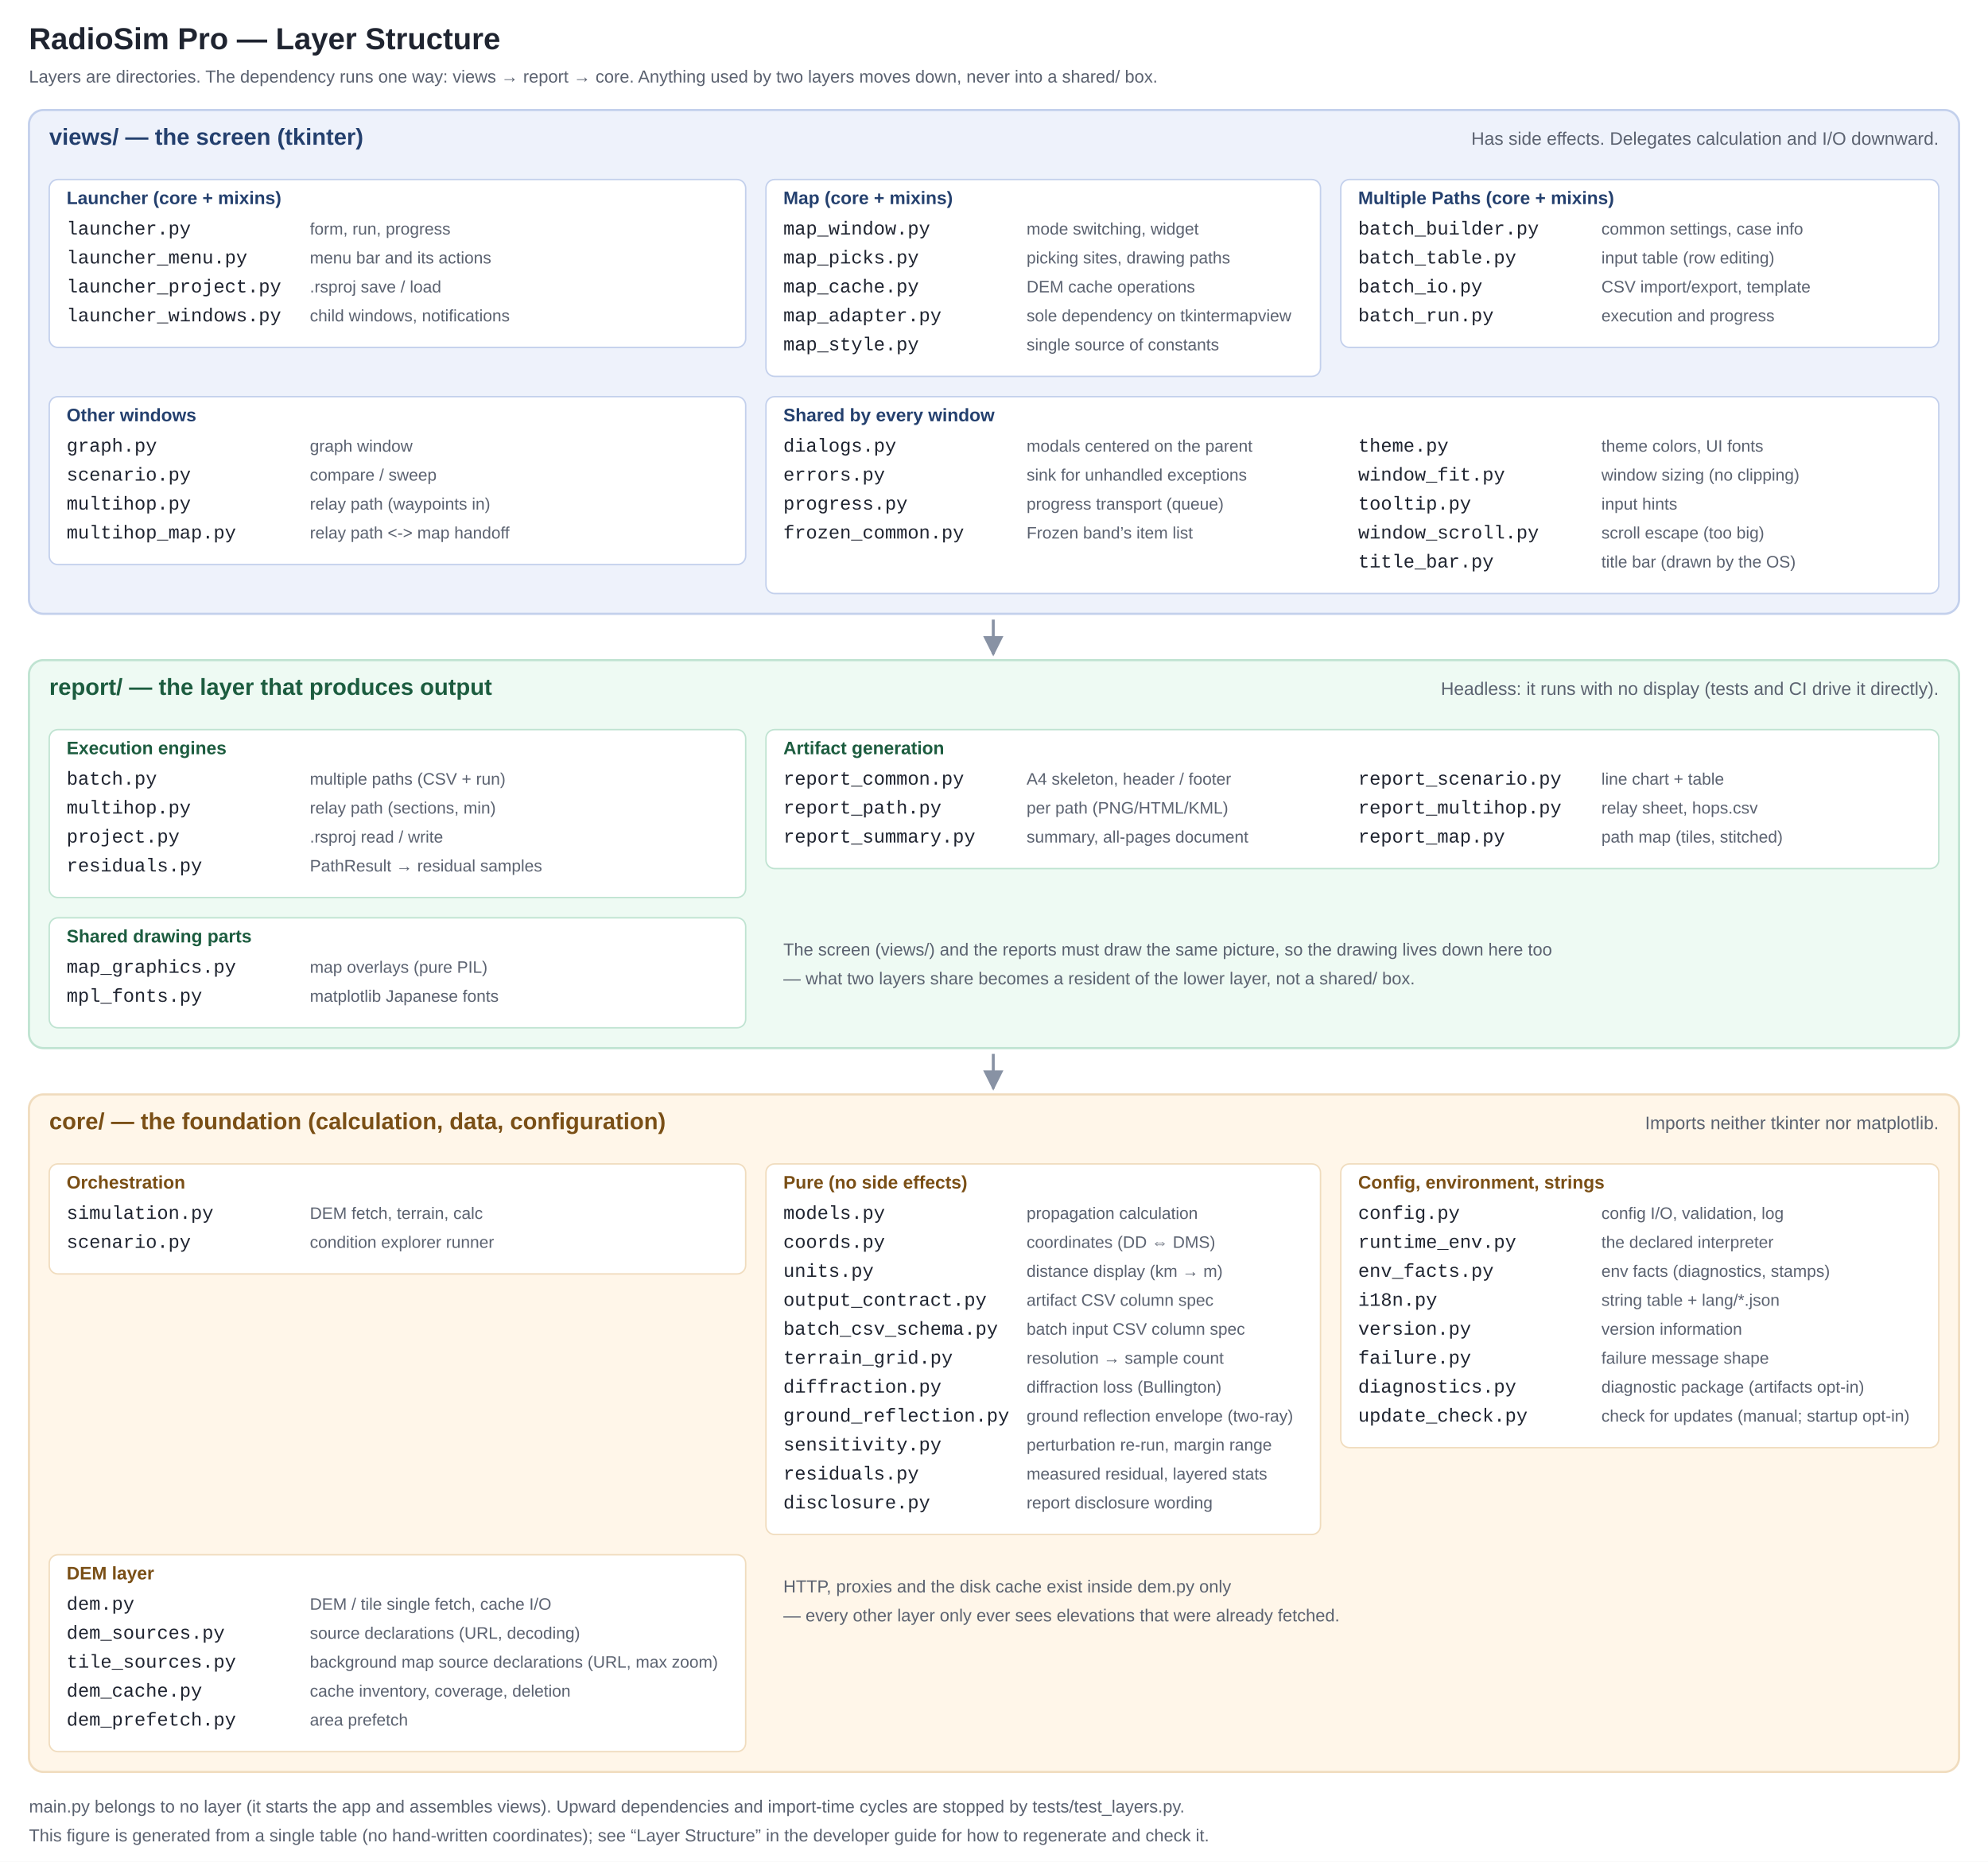
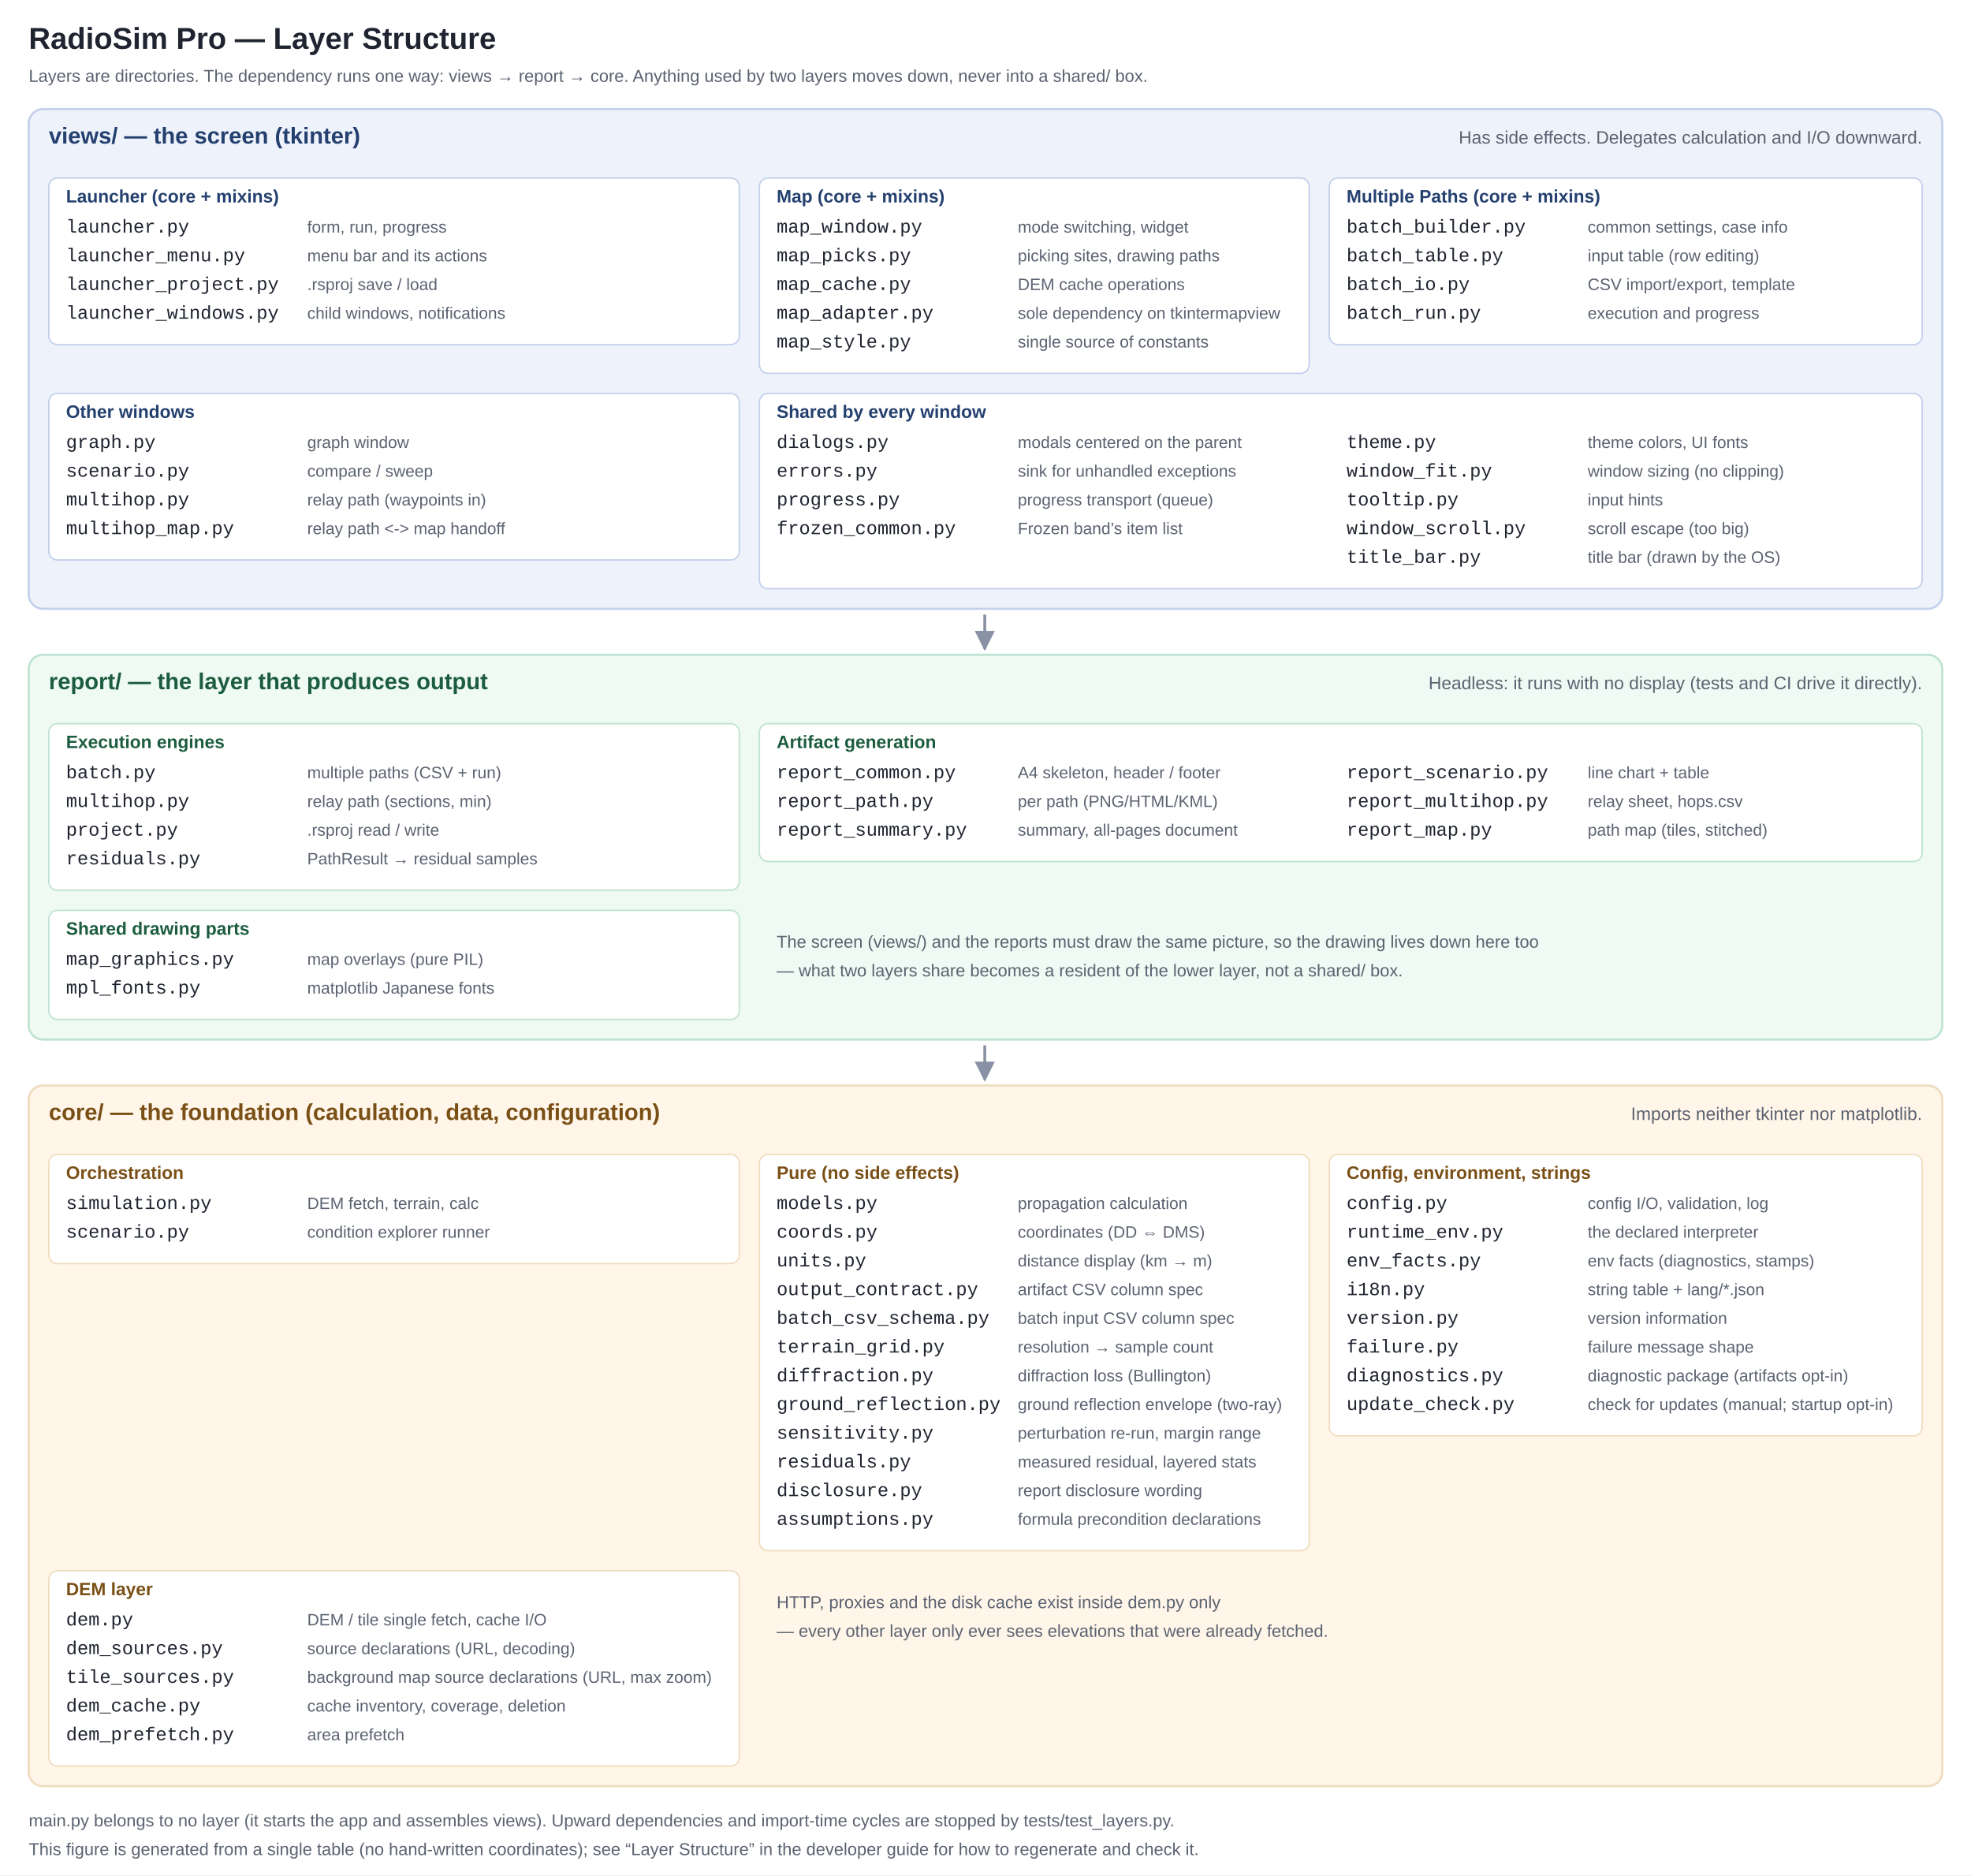
- <svg xmlns="http://www.w3.org/2000/svg" viewBox="0 0 1373 1286" width="1373" height="1286" role="img" aria-labelledby="ttl desc" font-family="Arial,Helvetica,'Segoe UI',sans-serif">
+ <svg xmlns="http://www.w3.org/2000/svg" viewBox="0 0 1373 1306" width="1373" height="1306" role="img" aria-labelledby="ttl desc" font-family="Arial,Helvetica,'Segoe UI',sans-serif">
  <defs>
    <marker id="ar" viewBox="0 0 10 10" refX="9" refY="5" markerWidth="7" markerHeight="7" orient="auto-start-reverse">
      <path d="M0,0 L10,5 L0,10 z" fill="#8892a4" />
    </marker>
    <style>
      .band  { stroke-width:1.5 }
      .card  { fill:#ffffff; stroke-width:1 }
      .lname { font-size:16px; font-weight:700 }
      .lrule { font-size:12.5px; fill:#5b6270 }
      .ctitle{ font-size:12.5px; font-weight:700 }
      .mod   { font-size:13px; font-family:Consolas,'Courier New',monospace; fill:#1f2430 }
      .role  { font-size:11.5px; fill:#5b6270 }
      .note  { font-size:12px; fill:#5b6270 }
      .arrow { stroke:#8892a4; stroke-width:2; marker-end:url(#ar) }
    </style>
  </defs>
-   <rect width="1373" height="1286" fill="#ffffff" />
+   <rect width="1373" height="1306" fill="#ffffff" />
  <text x="20" y="34" font-size="21" font-weight="700" fill="#1f2430">RadioSim Pro — Layer Structure</text>
  <text x="20" y="57" class="note">Layers are directories. The dependency runs one way: views → report → core. Anything used by two layers moves down, never into a shared/ box.</text>
  <rect class="band" x="20" y="76" width="1333" height="348" rx="10" fill="#eef2fb" stroke="#c3d0ec" />
  <text x="34" y="100" class="lname" fill="#24406e">views/ — the screen (tkinter)</text>
  <text x="1339" y="100" class="lrule" text-anchor="end">Has side effects. Delegates calculation and I/O downward.</text>
  <g>
    <rect class="card" x="34" y="124" width="481" height="116" rx="6" stroke="#c3d0ec" />
    <text x="46" y="141" class="ctitle" fill="#24406e">Launcher (core + mixins)</text>
    <text x="46" y="162" class="mod">launcher.py</text>
    <text x="214" y="162" class="role">form, run, progress</text>
    <text x="46" y="182" class="mod">launcher_menu.py</text>
    <text x="214" y="182" class="role">menu bar and its actions</text>
    <text x="46" y="202" class="mod">launcher_project.py</text>
    <text x="214" y="202" class="role">.rsproj save / load</text>
    <text x="46" y="222" class="mod">launcher_windows.py</text>
    <text x="214" y="222" class="role">child windows, notifications</text>
    <rect class="card" x="529" y="124" width="383" height="136" rx="6" stroke="#c3d0ec" />
    <text x="541" y="141" class="ctitle" fill="#24406e">Map (core + mixins)</text>
    <text x="541" y="162" class="mod">map_window.py</text>
    <text x="709" y="162" class="role">mode switching, widget</text>
    <text x="541" y="182" class="mod">map_picks.py</text>
    <text x="709" y="182" class="role">picking sites, drawing paths</text>
    <text x="541" y="202" class="mod">map_cache.py</text>
    <text x="709" y="202" class="role">DEM cache operations</text>
    <text x="541" y="222" class="mod">map_adapter.py</text>
    <text x="709" y="222" class="role">sole dependency on tkintermapview</text>
    <text x="541" y="242" class="mod">map_style.py</text>
    <text x="709" y="242" class="role">single source of constants</text>
    <rect class="card" x="926" y="124" width="413" height="116" rx="6" stroke="#c3d0ec" />
    <text x="938" y="141" class="ctitle" fill="#24406e">Multiple Paths (core + mixins)</text>
    <text x="938" y="162" class="mod">batch_builder.py</text>
    <text x="1106" y="162" class="role">common settings, case info</text>
    <text x="938" y="182" class="mod">batch_table.py</text>
    <text x="1106" y="182" class="role">input table (row editing)</text>
    <text x="938" y="202" class="mod">batch_io.py</text>
    <text x="1106" y="202" class="role">CSV import/export, template</text>
    <text x="938" y="222" class="mod">batch_run.py</text>
    <text x="1106" y="222" class="role">execution and progress</text>
  </g>
  <g>
    <rect class="card" x="34" y="274" width="481" height="116" rx="6" stroke="#c3d0ec" />
    <text x="46" y="291" class="ctitle" fill="#24406e">Other windows</text>
    <text x="46" y="312" class="mod">graph.py</text>
    <text x="214" y="312" class="role">graph window</text>
    <text x="46" y="332" class="mod">scenario.py</text>
    <text x="214" y="332" class="role">compare / sweep</text>
    <text x="46" y="352" class="mod">multihop.py</text>
    <text x="214" y="352" class="role">relay path (waypoints in)</text>
    <text x="46" y="372" class="mod">multihop_map.py</text>
    <text x="214" y="372" class="role">relay path &lt;-&gt; map handoff</text>
    <rect class="card" x="529" y="274" width="810" height="136" rx="6" stroke="#c3d0ec" />
    <text x="541" y="291" class="ctitle" fill="#24406e">Shared by every window</text>
    <text x="541" y="312" class="mod">dialogs.py</text>
    <text x="709" y="312" class="role">modals centered on the parent</text>
    <text x="541" y="332" class="mod">errors.py</text>
    <text x="709" y="332" class="role">sink for unhandled exceptions</text>
    <text x="541" y="352" class="mod">progress.py</text>
    <text x="709" y="352" class="role">progress transport (queue)</text>
    <text x="541" y="372" class="mod">frozen_common.py</text>
    <text x="709" y="372" class="role">Frozen band’s item list</text>
    <text x="938" y="312" class="mod">theme.py</text>
    <text x="1106" y="312" class="role">theme colors, UI fonts</text>
    <text x="938" y="332" class="mod">window_fit.py</text>
    <text x="1106" y="332" class="role">window sizing (no clipping)</text>
    <text x="938" y="352" class="mod">tooltip.py</text>
    <text x="1106" y="352" class="role">input hints</text>
    <text x="938" y="372" class="mod">window_scroll.py</text>
    <text x="1106" y="372" class="role">scroll escape (too big)</text>
    <text x="938" y="392" class="mod">title_bar.py</text>
    <text x="1106" y="392" class="role">title bar (drawn by the OS)</text>
  </g>
  <line class="arrow" x1="686" y1="428" x2="686" y2="452" />
  <rect class="band" x="20" y="456" width="1333" height="268" rx="10" fill="#eefaf3" stroke="#bfe3d1" />
  <text x="34" y="480" class="lname" fill="#1c5c3f">report/ — the layer that produces output</text>
  <text x="1339" y="480" class="lrule" text-anchor="end">Headless: it runs with no display (tests and CI drive it directly).</text>
  <g>
    <rect class="card" x="34" y="504" width="481" height="116" rx="6" stroke="#bfe3d1" />
    <text x="46" y="521" class="ctitle" fill="#1c5c3f">Execution engines</text>
    <text x="46" y="542" class="mod">batch.py</text>
    <text x="214" y="542" class="role">multiple paths (CSV + run)</text>
    <text x="46" y="562" class="mod">multihop.py</text>
    <text x="214" y="562" class="role">relay path (sections, min)</text>
    <text x="46" y="582" class="mod">project.py</text>
    <text x="214" y="582" class="role">.rsproj read / write</text>
    <text x="46" y="602" class="mod">residuals.py</text>
    <text x="214" y="602" class="role">PathResult → residual samples</text>
    <rect class="card" x="529" y="504" width="810" height="96" rx="6" stroke="#bfe3d1" />
    <text x="541" y="521" class="ctitle" fill="#1c5c3f">Artifact generation</text>
    <text x="541" y="542" class="mod">report_common.py</text>
    <text x="709" y="542" class="role">A4 skeleton, header / footer</text>
    <text x="541" y="562" class="mod">report_path.py</text>
    <text x="709" y="562" class="role">per path (PNG/HTML/KML)</text>
    <text x="541" y="582" class="mod">report_summary.py</text>
    <text x="709" y="582" class="role">summary, all-pages document</text>
    <text x="938" y="542" class="mod">report_scenario.py</text>
    <text x="1106" y="542" class="role">line chart + table</text>
    <text x="938" y="562" class="mod">report_multihop.py</text>
    <text x="1106" y="562" class="role">relay sheet, hops.csv</text>
    <text x="938" y="582" class="mod">report_map.py</text>
    <text x="1106" y="582" class="role">path map (tiles, stitched)</text>
  </g>
  <g>
    <rect class="card" x="34" y="634" width="481" height="76" rx="6" stroke="#bfe3d1" />
    <text x="46" y="651" class="ctitle" fill="#1c5c3f">Shared drawing parts</text>
    <text x="46" y="672" class="mod">map_graphics.py</text>
    <text x="214" y="672" class="role">map overlays (pure PIL)</text>
    <text x="46" y="692" class="mod">mpl_fonts.py</text>
    <text x="214" y="692" class="role">matplotlib Japanese fonts</text>
    <text x="541" y="660" class="note">The screen (views/) and the reports must draw the same picture, so the drawing lives down here too</text>
    <text x="541" y="680" class="note">— what two layers share becomes a resident of the lower layer, not a shared/ box.</text>
  </g>
  <line class="arrow" x1="686" y1="728" x2="686" y2="752" />
-   <rect class="band" x="20" y="756" width="1333" height="468" rx="10" fill="#fff6e9" stroke="#f0dcbe" />
+   <rect class="band" x="20" y="756" width="1333" height="488" rx="10" fill="#fff6e9" stroke="#f0dcbe" />
  <text x="34" y="780" class="lname" fill="#7a4f16">core/ — the foundation (calculation, data, configuration)</text>
  <text x="1339" y="780" class="lrule" text-anchor="end">Imports neither tkinter nor matplotlib.</text>
  <g>
    <rect class="card" x="34" y="804" width="481" height="76" rx="6" stroke="#f0dcbe" />
    <text x="46" y="821" class="ctitle" fill="#7a4f16">Orchestration</text>
    <text x="46" y="842" class="mod">simulation.py</text>
    <text x="214" y="842" class="role">DEM fetch, terrain, calc</text>
    <text x="46" y="862" class="mod">scenario.py</text>
    <text x="214" y="862" class="role">condition explorer runner</text>
-     <rect class="card" x="529" y="804" width="383" height="256" rx="6" stroke="#f0dcbe" />
+     <rect class="card" x="529" y="804" width="383" height="276" rx="6" stroke="#f0dcbe" />
    <text x="541" y="821" class="ctitle" fill="#7a4f16">Pure (no side effects)</text>
    <text x="541" y="842" class="mod">models.py</text>
    <text x="709" y="842" class="role">propagation calculation</text>
    <text x="541" y="862" class="mod">coords.py</text>
    <text x="709" y="862" class="role">coordinates (DD ⇔ DMS)</text>
    <text x="541" y="882" class="mod">units.py</text>
    <text x="709" y="882" class="role">distance display (km → m)</text>
    <text x="541" y="902" class="mod">output_contract.py</text>
    <text x="709" y="902" class="role">artifact CSV column spec</text>
    <text x="541" y="922" class="mod">batch_csv_schema.py</text>
    <text x="709" y="922" class="role">batch input CSV column spec</text>
    <text x="541" y="942" class="mod">terrain_grid.py</text>
    <text x="709" y="942" class="role">resolution → sample count</text>
    <text x="541" y="962" class="mod">diffraction.py</text>
    <text x="709" y="962" class="role">diffraction loss (Bullington)</text>
    <text x="541" y="982" class="mod">ground_reflection.py</text>
    <text x="709" y="982" class="role">ground reflection envelope (two-ray)</text>
    <text x="541" y="1002" class="mod">sensitivity.py</text>
    <text x="709" y="1002" class="role">perturbation re-run, margin range</text>
    <text x="541" y="1022" class="mod">residuals.py</text>
    <text x="709" y="1022" class="role">measured residual, layered stats</text>
    <text x="541" y="1042" class="mod">disclosure.py</text>
    <text x="709" y="1042" class="role">report disclosure wording</text>
+     <text x="541" y="1062" class="mod">assumptions.py</text>
+     <text x="709" y="1062" class="role">formula precondition declarations</text>
    <rect class="card" x="926" y="804" width="413" height="196" rx="6" stroke="#f0dcbe" />
    <text x="938" y="821" class="ctitle" fill="#7a4f16">Config, environment, strings</text>
    <text x="938" y="842" class="mod">config.py</text>
    <text x="1106" y="842" class="role">config I/O, validation, log</text>
    <text x="938" y="862" class="mod">runtime_env.py</text>
    <text x="1106" y="862" class="role">the declared interpreter</text>
    <text x="938" y="882" class="mod">env_facts.py</text>
    <text x="1106" y="882" class="role">env facts (diagnostics, stamps)</text>
    <text x="938" y="902" class="mod">i18n.py</text>
    <text x="1106" y="902" class="role">string table + lang/*.json</text>
    <text x="938" y="922" class="mod">version.py</text>
    <text x="1106" y="922" class="role">version information</text>
    <text x="938" y="942" class="mod">failure.py</text>
    <text x="1106" y="942" class="role">failure message shape</text>
    <text x="938" y="962" class="mod">diagnostics.py</text>
    <text x="1106" y="962" class="role">diagnostic package (artifacts opt-in)</text>
    <text x="938" y="982" class="mod">update_check.py</text>
    <text x="1106" y="982" class="role">check for updates (manual; startup opt-in)</text>
  </g>
  <g>
-     <rect class="card" x="34" y="1074" width="481" height="136" rx="6" stroke="#f0dcbe" />
-     <text x="46" y="1091" class="ctitle" fill="#7a4f16">DEM layer</text>
-     <text x="46" y="1112" class="mod">dem.py</text>
-     <text x="214" y="1112" class="role">DEM / tile single fetch, cache I/O</text>
-     <text x="46" y="1132" class="mod">dem_sources.py</text>
-     <text x="214" y="1132" class="role">source declarations (URL, decoding)</text>
-     <text x="46" y="1152" class="mod">tile_sources.py</text>
-     <text x="214" y="1152" class="role">background map source declarations (URL, max zoom)</text>
-     <text x="46" y="1172" class="mod">dem_cache.py</text>
-     <text x="214" y="1172" class="role">cache inventory, coverage, deletion</text>
-     <text x="46" y="1192" class="mod">dem_prefetch.py</text>
-     <text x="214" y="1192" class="role">area prefetch</text>
-     <text x="541" y="1100" class="note">HTTP, proxies and the disk cache exist inside dem.py only</text>
-     <text x="541" y="1120" class="note">— every other layer only ever sees elevations that were already fetched.</text>
-   </g>
-   <text x="20" y="1252" class="note">main.py belongs to no layer (it starts the app and assembles views). Upward dependencies and import-time cycles are stopped by tests/test_layers.py.</text>
-   <text x="20" y="1272" class="note">This figure is generated from a single table (no hand-written coordinates); see “Layer Structure” in the developer guide for how to regenerate and check it.</text>
+     <rect class="card" x="34" y="1094" width="481" height="136" rx="6" stroke="#f0dcbe" />
+     <text x="46" y="1111" class="ctitle" fill="#7a4f16">DEM layer</text>
+     <text x="46" y="1132" class="mod">dem.py</text>
+     <text x="214" y="1132" class="role">DEM / tile single fetch, cache I/O</text>
+     <text x="46" y="1152" class="mod">dem_sources.py</text>
+     <text x="214" y="1152" class="role">source declarations (URL, decoding)</text>
+     <text x="46" y="1172" class="mod">tile_sources.py</text>
+     <text x="214" y="1172" class="role">background map source declarations (URL, max zoom)</text>
+     <text x="46" y="1192" class="mod">dem_cache.py</text>
+     <text x="214" y="1192" class="role">cache inventory, coverage, deletion</text>
+     <text x="46" y="1212" class="mod">dem_prefetch.py</text>
+     <text x="214" y="1212" class="role">area prefetch</text>
+     <text x="541" y="1120" class="note">HTTP, proxies and the disk cache exist inside dem.py only</text>
+     <text x="541" y="1140" class="note">— every other layer only ever sees elevations that were already fetched.</text>
+   </g>
+   <text x="20" y="1272" class="note">main.py belongs to no layer (it starts the app and assembles views). Upward dependencies and import-time cycles are stopped by tests/test_layers.py.</text>
+   <text x="20" y="1292" class="note">This figure is generated from a single table (no hand-written coordinates); see “Layer Structure” in the developer guide for how to regenerate and check it.</text>
</svg>
